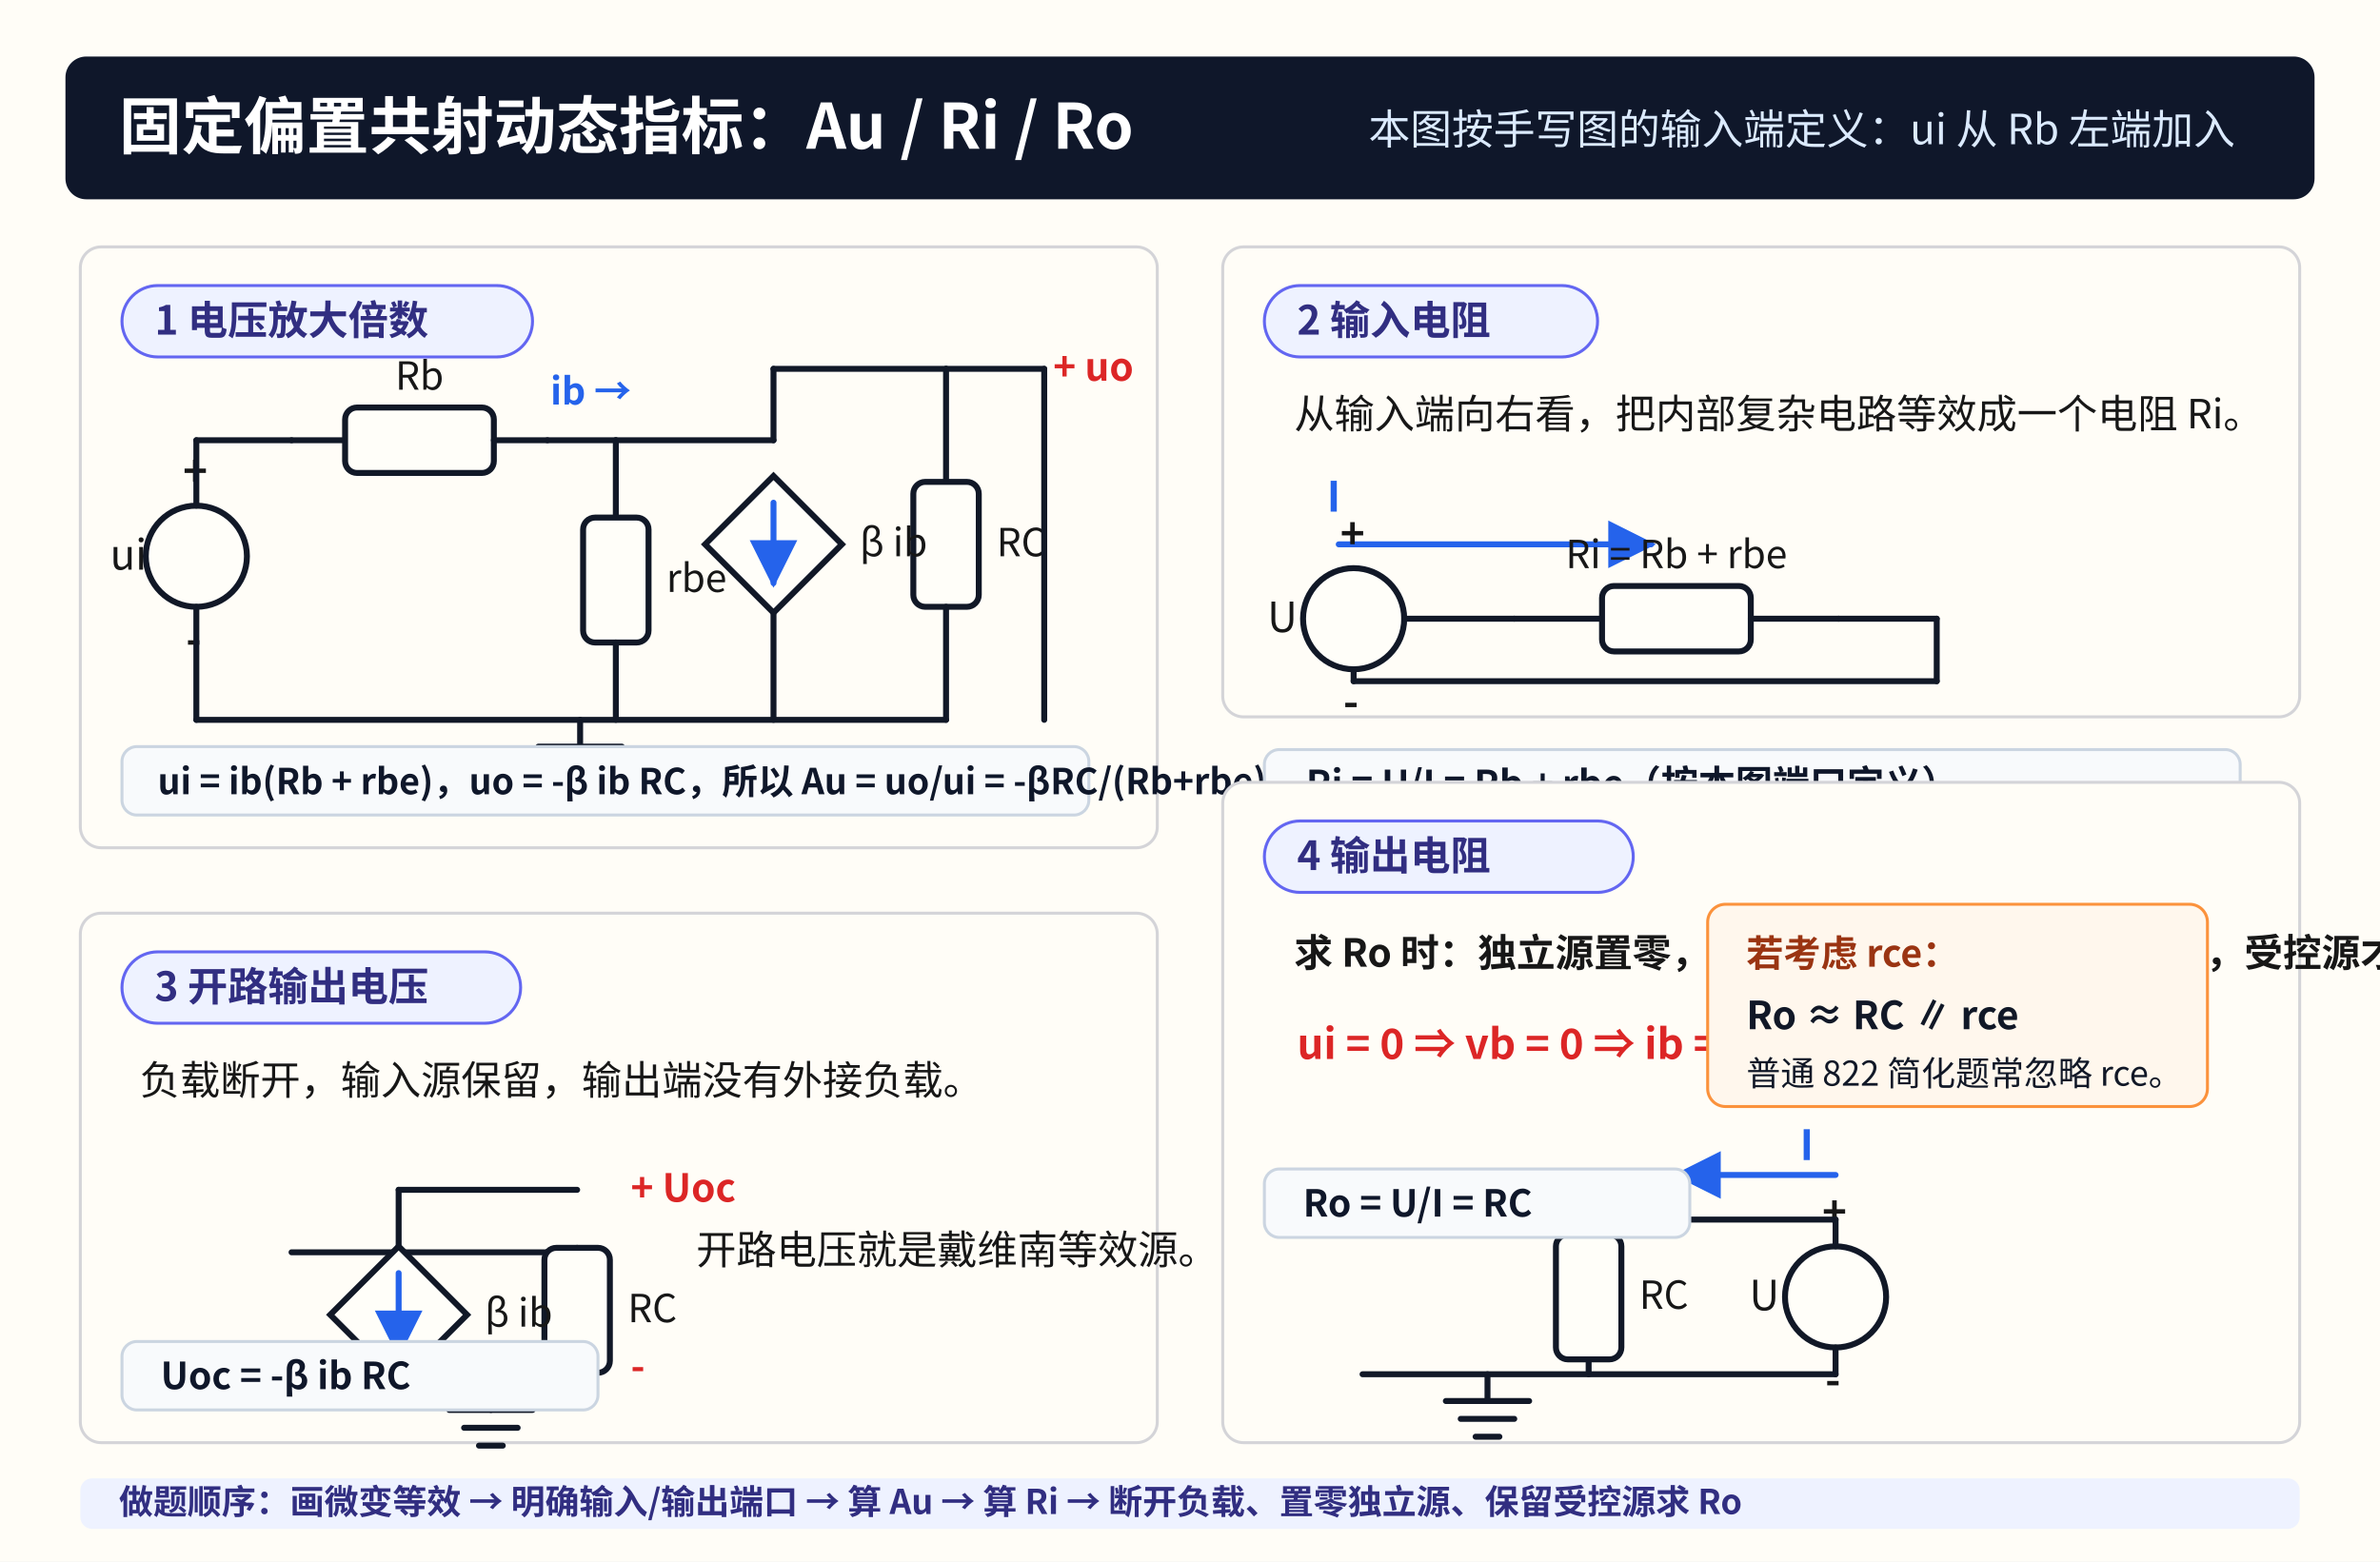
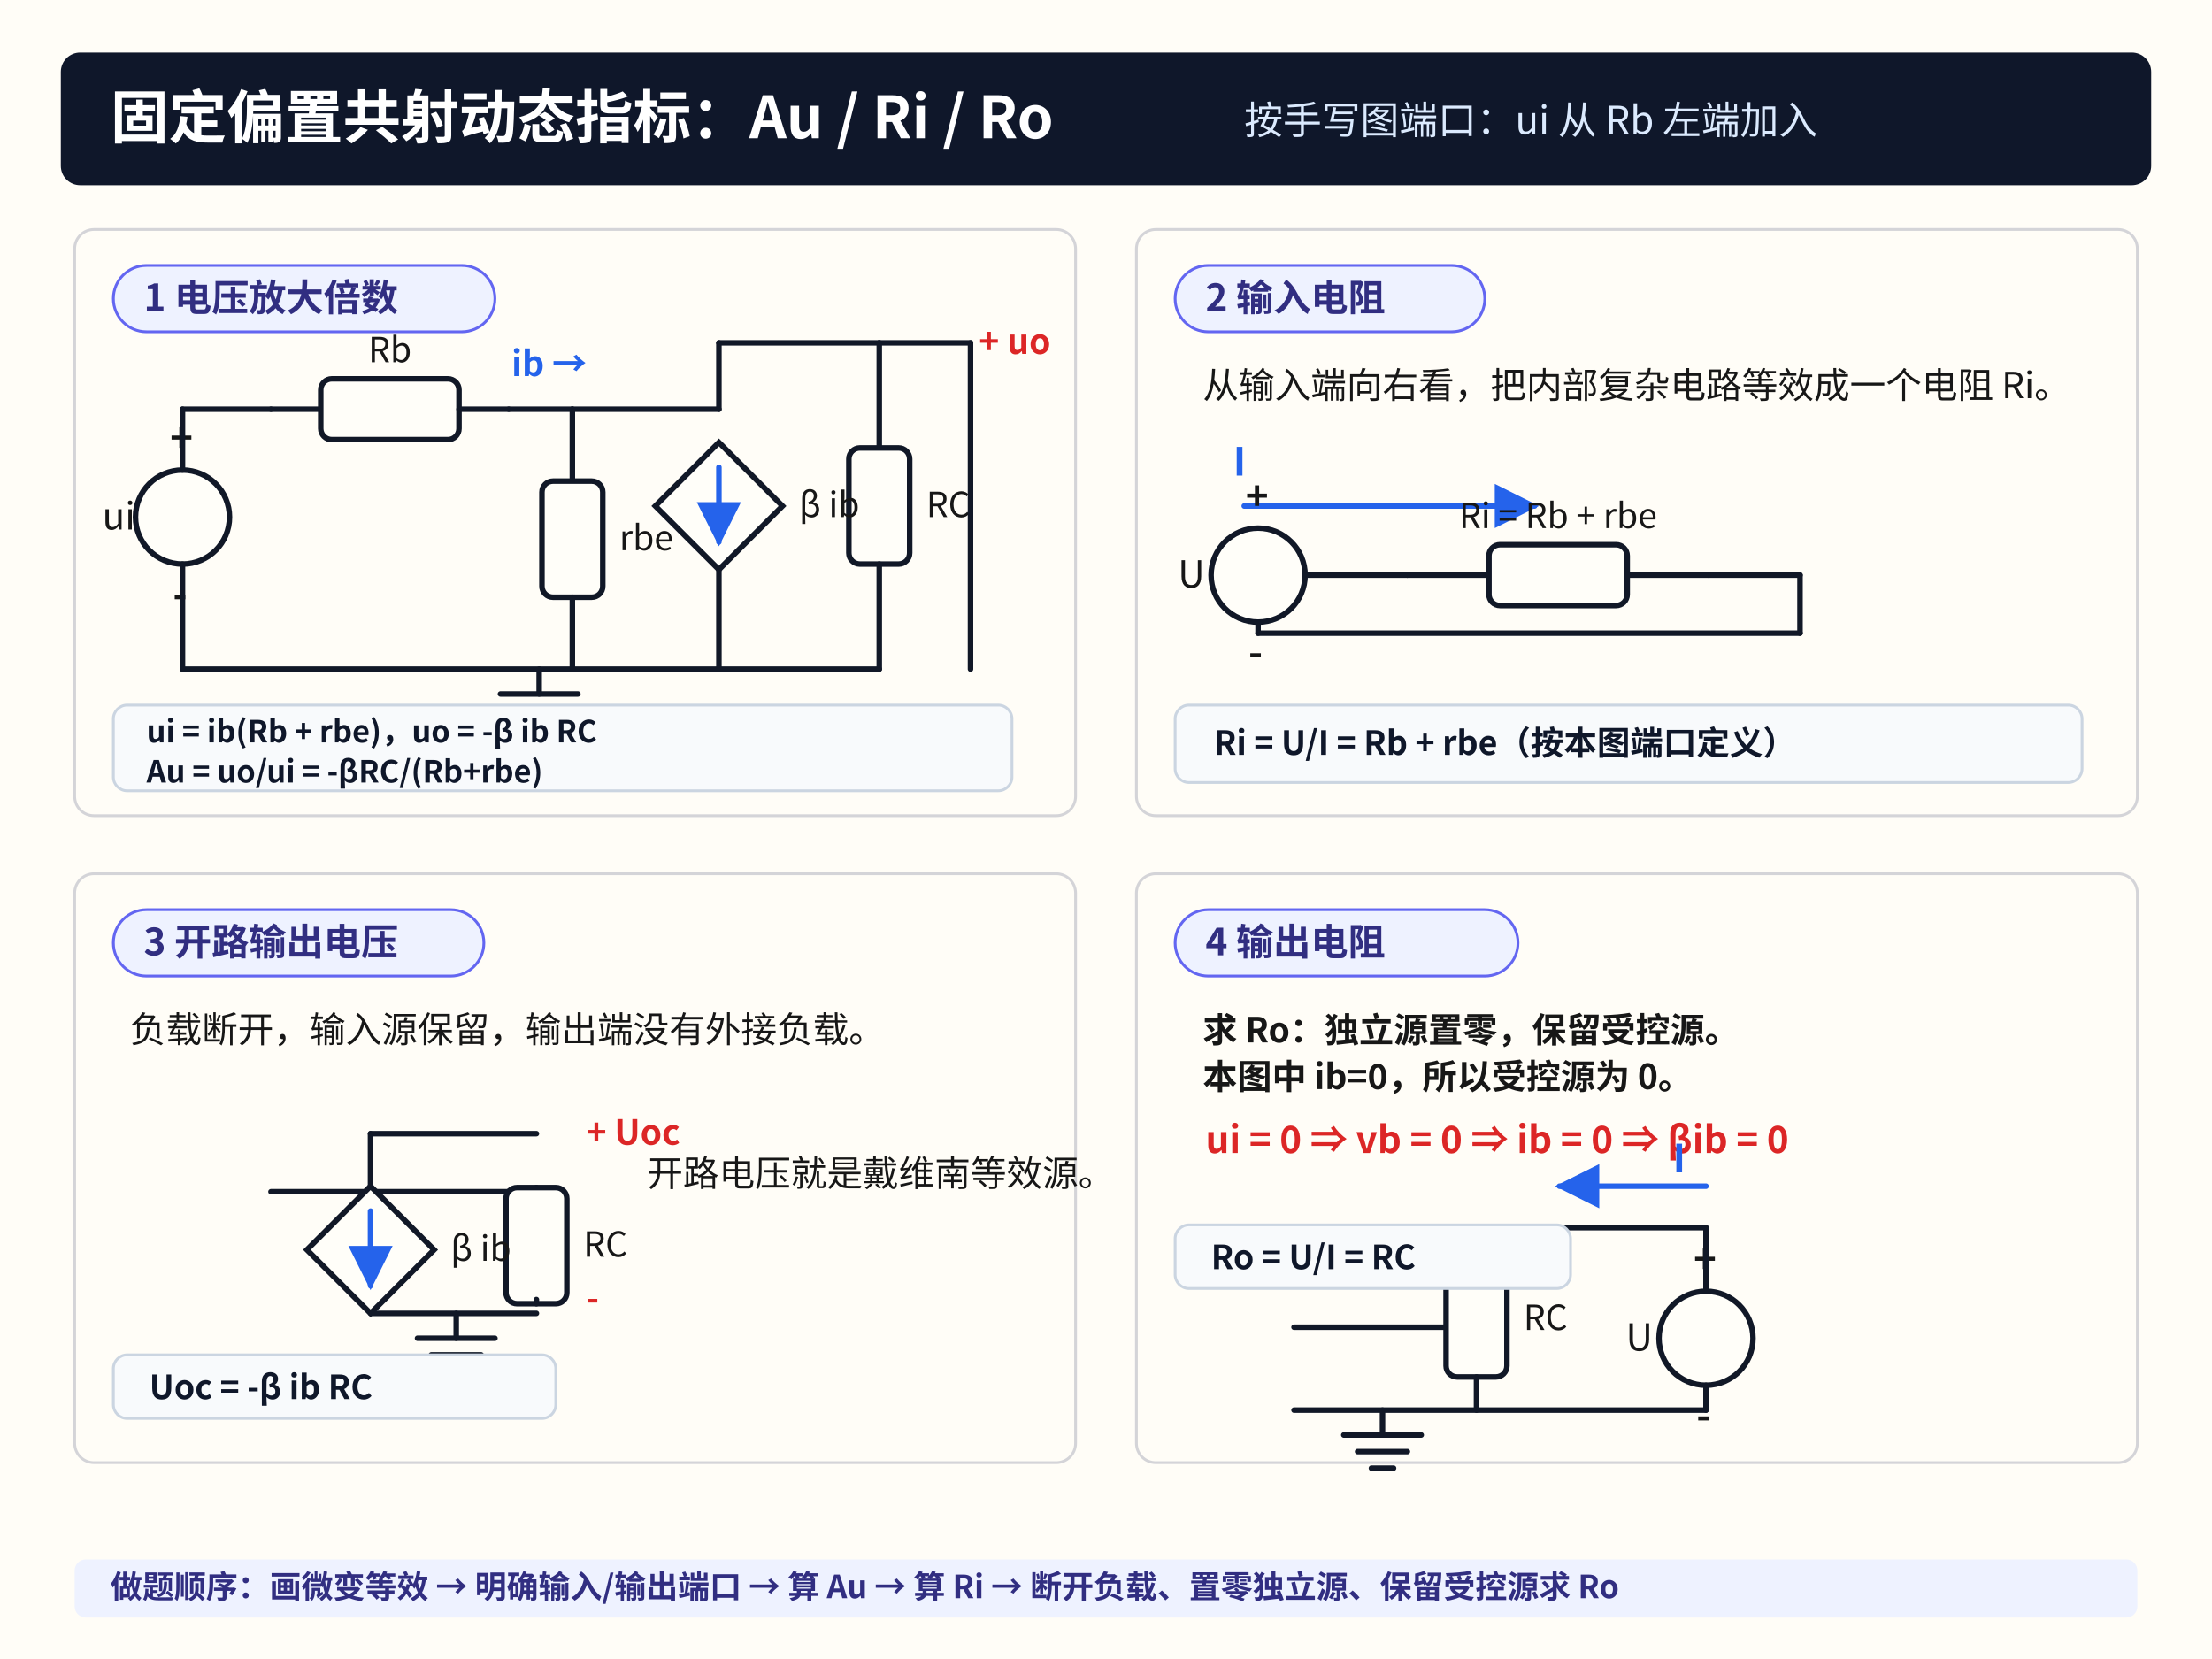
- <svg xmlns="http://www.w3.org/2000/svg" width="1600" height="1050" viewBox="0 0 1600 1050">
+ <svg xmlns="http://www.w3.org/2000/svg" width="1600" height="1200" viewBox="0 0 1600 1200">
  <defs>
    <marker id="arrow" viewBox="0 0 10 10" refX="9" refY="5" markerWidth="8" markerHeight="8" orient="auto-start-reverse">
      <path d="M 0 0 L 10 5 L 0 10 z" fill="#2563eb" />
    </marker>
    <style>
      text { font-family: "PingFang SC", "Noto Sans CJK SC", "Microsoft YaHei", sans-serif; }
      .wire { stroke:#111827; stroke-width:4; fill:none; stroke-linecap:round; stroke-linejoin:round; }
      .bluewire { stroke:#2563eb; stroke-width:4; fill:none; stroke-linecap:round; stroke-linejoin:round; }
      .redwire { stroke:#dc2626; stroke-width:4; fill:none; stroke-linecap:round; stroke-linejoin:round; }
      .comp { stroke:#111827; stroke-width:4; fill:#fffef9; }
      .panel { fill:#fffdf7; stroke:#d4d4d8; stroke-width:2; }
      .badge { fill:#eef2ff; stroke:#6366f1; stroke-width:2; }
      .formula { fill:#f8fafc; stroke:#cbd5e1; stroke-width:2; }
      .note { fill:#fff7ed; stroke:#fb923c; stroke-width:2; }
    </style>
  </defs>
-   <rect width="1600" height="1050" fill="#fffdf7" />
+   <rect width="1600" height="1200" fill="#fffdf7" />
  <rect x="44" y="38" width="1512" height="96" rx="14" fill="#0f172a" />
  <text x="80" y="100" font-size="42" font-weight="700" fill="#ffffff" text-anchor="start">
    <tspan x="80" dy="0">固定偏置共射动态指标：Au / Ri / Ro</tspan>
  </text>
-   <text x="920" y="97" font-size="28" font-weight="500" fill="#dbeafe" text-anchor="start">
-     <tspan x="920" dy="0">本图按手写图的输入端定义：ui 从 Rb 左端加入</tspan>
-   </text>
-   <rect class="panel" x="54" y="166" width="724" height="404" rx="14" />
+   <text x="900" y="97" font-size="28" font-weight="500" fill="#dbeafe" text-anchor="start">
+     <tspan x="900" dy="0">按手写图端口：ui 从 Rb 左端加入</tspan>
+   </text>
+   <rect class="panel" x="54" y="166" width="724" height="424" rx="14" />
  <rect class="badge" x="82" y="192" width="276" height="48" rx="24" />
  <text x="104" y="225" font-size="27" font-weight="700" fill="#312e81" text-anchor="start">
    <tspan x="104" dy="0">1  电压放大倍数</tspan>
  </text>
  <circle class="comp" cx="132" cy="374" r="34" />
-   <text x="123" y="327" font-size="28" font-weight="600" fill="#171717" text-anchor="start">
+   <text x="123" y="327" font-size="28" font-weight="700" fill="#171717" text-anchor="start">
    <tspan x="123" dy="0">+</tspan>
  </text>
-   <text x="125" y="440" font-size="28" font-weight="600" fill="#171717" text-anchor="start">
+   <text x="125" y="440" font-size="28" font-weight="700" fill="#171717" text-anchor="start">
    <tspan x="125" dy="0">-</tspan>
  </text>
-   <text x="74" y="383" font-size="28" font-weight="400" fill="#171717" text-anchor="start">
+   <text x="74" y="383" font-size="27" font-weight="400" fill="#171717" text-anchor="start">
    <tspan x="74" dy="0">ui</tspan>
  </text>
  <line class="wire" x1="132" y1="340" x2="132" y2="296" />
  <line class="wire" x1="132" y1="296" x2="196" y2="296" />
  <line class="wire" x1="196" y1="296" x2="232.0" y2="296" />
  <rect class="comp" x="232.0" y="274" width="100" height="44" rx="8" />
  <line class="wire" x1="332.0" y1="296" x2="368" y2="296" />
-   <text x="282.0" y="262" font-size="26" font-weight="400" fill="#171717" text-anchor="middle">
+   <text x="282.0" y="262" font-size="25" font-weight="400" fill="#171717" text-anchor="middle">
    <tspan x="282.0" dy="0">Rb</tspan>
  </text>
  <line class="wire" x1="132" y1="408" x2="132" y2="484" />
  <line class="wire" x1="132" y1="484" x2="636" y2="484" />
  <line class="wire" x1="390" y1="484" x2="390" y2="502" />
  <line class="wire" x1="362" y1="502" x2="418" y2="502" />
  <line class="wire" x1="372" y1="514" x2="408" y2="514" />
  <line class="wire" x1="382" y1="526" x2="398" y2="526" />
  <line class="wire" x1="368" y1="296" x2="414" y2="296" />
  <line class="wire" x1="414" y1="296" x2="414" y2="348.0" />
  <rect class="comp" x="392" y="348.0" width="44" height="84" rx="8" />
  <line class="wire" x1="414" y1="432.0" x2="414" y2="484" />
-   <text x="448" y="398.0" font-size="26" font-weight="400" fill="#171717" text-anchor="start">
+   <text x="448" y="398.0" font-size="25" font-weight="400" fill="#171717" text-anchor="start">
    <tspan x="448" dy="0">rbe</tspan>
  </text>
  <line class="wire" x1="414" y1="296" x2="520" y2="296" />
  <line class="wire" x1="520" y1="296" x2="520" y2="248" />
  <line class="wire" x1="520" y1="248" x2="636" y2="248" />
  <line class="wire" x1="636" y1="248" x2="636" y2="324.0" />
  <rect class="comp" x="614" y="324.0" width="44" height="84" rx="8" />
  <line class="wire" x1="636" y1="408.0" x2="636" y2="484" />
-   <text x="670" y="374.0" font-size="26" font-weight="400" fill="#171717" text-anchor="start">
+   <text x="670" y="374.0" font-size="25" font-weight="400" fill="#171717" text-anchor="start">
    <tspan x="670" dy="0">RC</tspan>
  </text>
  <polygon class="comp" points="520,320 566,366 520,412 474,366" />
  <line class="bluewire" x1="520" y1="338" x2="520" y2="392" marker-end="url(#arrow)" />
-   <text x="578" y="374" font-size="26" font-weight="400" fill="#171717" text-anchor="start">
+   <text x="578" y="374" font-size="25" font-weight="400" fill="#171717" text-anchor="start">
    <tspan x="578" dy="0">β ib</tspan>
  </text>
  <line class="wire" x1="520" y1="412" x2="520" y2="484" />
  <line class="wire" x1="636" y1="248" x2="702" y2="248" />
-   <text x="708" y="256" font-size="26" font-weight="600" fill="#dc2626" text-anchor="start">
+   <text x="708" y="256" font-size="25" font-weight="700" fill="#dc2626" text-anchor="start">
    <tspan x="708" dy="0">+ uo</tspan>
  </text>
  <line class="wire" x1="702" y1="248" x2="702" y2="484" />
-   <text x="370" y="272" font-size="25" font-weight="600" fill="#2563eb" text-anchor="start">
+   <text x="370" y="272" font-size="25" font-weight="700" fill="#2563eb" text-anchor="start">
    <tspan x="370" dy="0">ib →</tspan>
  </text>
-   <rect class="formula" x="82" y="502" width="650" height="46" rx="10" />
-   <text x="106" y="534" font-size="24" font-weight="600" fill="#0f172a" text-anchor="start">
-     <tspan x="106" dy="0">ui = ib(Rb + rbe)，uo = -β ib RC，所以 Au = uo/ui = -βRC/(Rb+rbe)</tspan>
-   </text>
-   <rect class="panel" x="822" y="166" width="724" height="316" rx="14" />
+   <rect class="formula" x="82" y="510" width="650" height="62" rx="10" />
+   <text x="106" y="537" font-size="22" font-weight="700" fill="#0f172a" text-anchor="start">
+     <tspan x="106" dy="0">ui = ib(Rb + rbe)，uo = -β ib RC</tspan>
+   </text>
+   <text x="106" y="566" font-size="22" font-weight="700" fill="#0f172a" text-anchor="start">
+     <tspan x="106" dy="0">Au = uo/ui = -βRC/(Rb+rbe)</tspan>
+   </text>
+   <rect class="panel" x="822" y="166" width="724" height="424" rx="14" />
  <rect class="badge" x="850" y="192" width="224" height="48" rx="24" />
  <text x="872" y="225" font-size="27" font-weight="700" fill="#312e81" text-anchor="start">
    <tspan x="872" dy="0">2  输入电阻</tspan>
  </text>
-   <text x="870" y="288" font-size="27" font-weight="500" fill="#171717" text-anchor="start">
+   <text x="870" y="288" font-size="26" font-weight="500" fill="#171717" text-anchor="start">
    <tspan x="870" dy="0">从输入端向右看，把内部复杂电路等效成一个电阻 Ri。</tspan>
  </text>
  <line class="bluewire" x1="900" y1="366" x2="1110" y2="366" marker-end="url(#arrow)" />
  <text x="892" y="344" font-size="28" font-weight="700" fill="#2563eb" text-anchor="start">
    <tspan x="892" dy="0">I</tspan>
  </text>
  <circle class="comp" cx="910" cy="416" r="34" />
-   <text x="901" y="369" font-size="28" font-weight="600" fill="#171717" text-anchor="start">
+   <text x="901" y="369" font-size="28" font-weight="700" fill="#171717" text-anchor="start">
    <tspan x="901" dy="0">+</tspan>
  </text>
-   <text x="903" y="482" font-size="28" font-weight="600" fill="#171717" text-anchor="start">
+   <text x="903" y="482" font-size="28" font-weight="700" fill="#171717" text-anchor="start">
    <tspan x="903" dy="0">-</tspan>
  </text>
-   <text x="852" y="425" font-size="28" font-weight="400" fill="#171717" text-anchor="start">
+   <text x="852" y="425" font-size="27" font-weight="400" fill="#171717" text-anchor="start">
    <tspan x="852" dy="0">U</tspan>
  </text>
  <line class="wire" x1="944" y1="416" x2="1018" y2="416" />
  <line class="wire" x1="1018" y1="416" x2="1077.0" y2="416" />
  <rect class="comp" x="1077.0" y="394" width="100" height="44" rx="8" />
  <line class="wire" x1="1177.0" y1="416" x2="1236" y2="416" />
-   <text x="1127.0" y="382" font-size="26" font-weight="400" fill="#171717" text-anchor="middle">
+   <text x="1127.0" y="382" font-size="25" font-weight="400" fill="#171717" text-anchor="middle">
    <tspan x="1127.0" dy="0">Ri = Rb + rbe</tspan>
  </text>
  <line class="wire" x1="1236" y1="416" x2="1302" y2="416" />
  <line class="wire" x1="1302" y1="416" x2="1302" y2="458" />
  <line class="wire" x1="910" y1="450" x2="910" y2="458" />
  <line class="wire" x1="910" y1="458" x2="1302" y2="458" />
-   <rect class="formula" x="850" y="504" width="656" height="46" rx="10" />
-   <text x="878" y="536" font-size="25" font-weight="700" fill="#0f172a" text-anchor="start">
+   <rect class="formula" x="850" y="510" width="656" height="56" rx="10" />
+   <text x="878" y="546" font-size="24" font-weight="700" fill="#0f172a" text-anchor="start">
    <tspan x="878" dy="0">Ri = U/I = Rb + rbe（按本图端口定义）</tspan>
  </text>
-   <rect class="panel" x="54" y="614" width="724" height="356" rx="14" />
-   <rect class="badge" x="82" y="640" width="268" height="48" rx="24" />
-   <text x="104" y="673" font-size="27" font-weight="700" fill="#312e81" text-anchor="start">
+   <rect class="panel" x="54" y="632" width="724" height="426" rx="14" />
+   <rect class="badge" x="82" y="658" width="268" height="48" rx="24" />
+   <text x="104" y="691" font-size="27" font-weight="700" fill="#312e81" text-anchor="start">
    <tspan x="104" dy="0">3  开路输出电压</tspan>
  </text>
-   <text x="94" y="736" font-size="27" font-weight="500" fill="#171717" text-anchor="start">
+   <text x="94" y="754" font-size="26" font-weight="500" fill="#171717" text-anchor="start">
    <tspan x="94" dy="0">负载断开，输入源保留，输出端没有外接负载。</tspan>
  </text>
-   <line class="wire" x1="196" y1="842" x2="388" y2="842" />
-   <line class="wire" x1="388" y1="842" x2="388" y2="839.0" />
-   <rect class="comp" x="366" y="839.0" width="44" height="84" rx="8" />
-   <line class="wire" x1="388" y1="923.0" x2="388" y2="920" />
-   <text x="422" y="889.0" font-size="26" font-weight="400" fill="#171717" text-anchor="start">
+   <line class="wire" x1="196" y1="862" x2="388" y2="862" />
+   <line class="wire" x1="388" y1="862" x2="388" y2="859.0" />
+   <rect class="comp" x="366" y="859.0" width="44" height="84" rx="8" />
+   <line class="wire" x1="388" y1="943.0" x2="388" y2="940" />
+   <text x="422" y="909.0" font-size="25" font-weight="400" fill="#171717" text-anchor="start">
    <tspan x="422" dy="0">RC</tspan>
  </text>
-   <polygon class="comp" points="268,838 314,884 268,930 222,884" />
-   <line class="bluewire" x1="268" y1="856" x2="268" y2="910" marker-end="url(#arrow)" />
-   <text x="326" y="892" font-size="26" font-weight="400" fill="#171717" text-anchor="start">
+   <polygon class="comp" points="268,858 314,904 268,950 222,904" />
+   <line class="bluewire" x1="268" y1="876" x2="268" y2="930" marker-end="url(#arrow)" />
+   <text x="326" y="912" font-size="25" font-weight="400" fill="#171717" text-anchor="start">
    <tspan x="326" dy="0">β ib</tspan>
  </text>
-   <line class="wire" x1="268" y1="838" x2="268" y2="800" />
-   <line class="wire" x1="268" y1="800" x2="388" y2="800" />
-   <line class="wire" x1="268" y1="930" x2="388" y2="930" />
-   <line class="wire" x1="330" y1="930" x2="330" y2="948" />
-   <line class="wire" x1="302" y1="948" x2="358" y2="948" />
-   <line class="wire" x1="312" y1="960" x2="348" y2="960" />
-   <line class="wire" x1="322" y1="972" x2="338" y2="972" />
-   <text x="424" y="808" font-size="26" font-weight="700" fill="#dc2626" text-anchor="start">
+   <line class="wire" x1="268" y1="858" x2="268" y2="820" />
+   <line class="wire" x1="268" y1="820" x2="388" y2="820" />
+   <line class="wire" x1="268" y1="950" x2="388" y2="950" />
+   <line class="wire" x1="330" y1="950" x2="330" y2="968" />
+   <line class="wire" x1="302" y1="968" x2="358" y2="968" />
+   <line class="wire" x1="312" y1="980" x2="348" y2="980" />
+   <line class="wire" x1="322" y1="992" x2="338" y2="992" />
+   <text x="424" y="828" font-size="25" font-weight="700" fill="#dc2626" text-anchor="start">
    <tspan x="424" dy="0">+ Uoc</tspan>
  </text>
-   <text x="424" y="928" font-size="26" font-weight="700" fill="#dc2626" text-anchor="start">
+   <text x="424" y="948" font-size="25" font-weight="700" fill="#dc2626" text-anchor="start">
    <tspan x="424" dy="0">-</tspan>
  </text>
-   <rect class="formula" x="82" y="902" width="320" height="46" rx="10" />
-   <text x="108" y="934" font-size="25" font-weight="700" fill="#0f172a" text-anchor="start">
+   <rect class="formula" x="82" y="980" width="320" height="46" rx="10" />
+   <text x="108" y="1012" font-size="24" font-weight="700" fill="#0f172a" text-anchor="start">
    <tspan x="108" dy="0">Uoc = -β ib RC</tspan>
  </text>
-   <text x="468" y="850" font-size="27" font-weight="500" fill="#171717" text-anchor="start">
+   <text x="468" y="858" font-size="26" font-weight="500" fill="#171717" text-anchor="start">
    <tspan x="468" dy="0">开路电压就是戴维南等效源。</tspan>
  </text>
-   <rect class="panel" x="822" y="526" width="724" height="444" rx="14" />
-   <rect class="badge" x="850" y="552" width="248" height="48" rx="24" />
-   <text x="872" y="585" font-size="27" font-weight="700" fill="#312e81" text-anchor="start">
+   <rect class="panel" x="822" y="632" width="724" height="426" rx="14" />
+   <rect class="badge" x="850" y="658" width="248" height="48" rx="24" />
+   <text x="872" y="691" font-size="27" font-weight="700" fill="#312e81" text-anchor="start">
    <tspan x="872" dy="0">4  输出电阻</tspan>
  </text>
-   <text x="870" y="650" font-size="26" font-weight="600" fill="#171717" text-anchor="start">
-     <tspan x="870" dy="0">求 Ro 时：独立源置零，受控源保留；若控制量变为 0，受控源才等效为 0。</tspan>
-   </text>
-   <text x="872" y="712" font-size="28" font-weight="700" fill="#dc2626" text-anchor="start">
-     <tspan x="872" dy="0">ui = 0  ⇒  vb = 0  ⇒  ib = 0  ⇒  βib = 0</tspan>
-   </text>
-   <line class="wire" x1="916" y1="820" x2="1068" y2="820" />
-   <line class="wire" x1="1068" y1="820" x2="1068" y2="830.0" />
-   <rect class="comp" x="1046" y="830.0" width="44" height="84" rx="8" />
-   <line class="wire" x1="1068" y1="914.0" x2="1068" y2="924" />
-   <text x="1102" y="880.0" font-size="26" font-weight="400" fill="#171717" text-anchor="start">
+   <text x="870" y="754" font-size="25" font-weight="600" fill="#171717" text-anchor="start">
+     <tspan x="870" dy="0">求 Ro：独立源置零，保留受控源。</tspan>
+     <tspan x="870" dy="33.75">本图中 ib=0，所以受控源为 0。</tspan>
+   </text>
+   <text x="872" y="834" font-size="27" font-weight="700" fill="#dc2626" text-anchor="start">
+     <tspan x="872" dy="0">ui = 0 ⇒ vb = 0 ⇒ ib = 0 ⇒ βib = 0</tspan>
+   </text>
+   <line class="wire" x1="936" y1="960" x2="1068" y2="960" />
+   <line class="wire" x1="1068" y1="888" x2="1068" y2="912.0" />
+   <rect class="comp" x="1046" y="912.0" width="44" height="84" rx="8" />
+   <line class="wire" x1="1068" y1="996.0" x2="1068" y2="1020" />
+   <text x="1102" y="962.0" font-size="25" font-weight="400" fill="#171717" text-anchor="start">
    <tspan x="1102" dy="0">RC</tspan>
  </text>
-   <line class="wire" x1="916" y1="924" x2="1234" y2="924" />
-   <line class="wire" x1="1000" y1="924" x2="1000" y2="942" />
-   <line class="wire" x1="972" y1="942" x2="1028" y2="942" />
-   <line class="wire" x1="982" y1="954" x2="1018" y2="954" />
-   <line class="wire" x1="992" y1="966" x2="1008" y2="966" />
-   <circle class="comp" cx="1234" cy="872" r="34" />
-   <text x="1225" y="825" font-size="28" font-weight="600" fill="#171717" text-anchor="start">
+   <line class="wire" x1="936" y1="1020" x2="1234" y2="1020" />
+   <line class="wire" x1="1000" y1="1020" x2="1000" y2="1038" />
+   <line class="wire" x1="972" y1="1038" x2="1028" y2="1038" />
+   <line class="wire" x1="982" y1="1050" x2="1018" y2="1050" />
+   <line class="wire" x1="992" y1="1062" x2="1008" y2="1062" />
+   <circle class="comp" cx="1234" cy="968" r="34" />
+   <text x="1225" y="921" font-size="28" font-weight="700" fill="#171717" text-anchor="start">
    <tspan x="1225" dy="0">+</tspan>
  </text>
-   <text x="1227" y="938" font-size="28" font-weight="600" fill="#171717" text-anchor="start">
+   <text x="1227" y="1034" font-size="28" font-weight="700" fill="#171717" text-anchor="start">
    <tspan x="1227" dy="0">-</tspan>
  </text>
-   <text x="1176" y="881" font-size="28" font-weight="400" fill="#171717" text-anchor="start">
+   <text x="1176" y="977" font-size="27" font-weight="400" fill="#171717" text-anchor="start">
    <tspan x="1176" dy="0">U</tspan>
  </text>
-   <line class="wire" x1="1234" y1="838" x2="1234" y2="820" />
-   <line class="wire" x1="1068" y1="820" x2="1234" y2="820" />
-   <line class="wire" x1="1234" y1="906" x2="1234" y2="924" />
-   <line class="bluewire" x1="1234" y1="790" x2="1128" y2="790" marker-end="url(#arrow)" />
-   <text x="1210" y="780" font-size="28" font-weight="700" fill="#2563eb" text-anchor="start">
+   <line class="wire" x1="1234" y1="934" x2="1234" y2="888" />
+   <line class="wire" x1="1068" y1="888" x2="1234" y2="888" />
+   <line class="wire" x1="1234" y1="1002" x2="1234" y2="1020" />
+   <line class="bluewire" x1="1234" y1="858" x2="1128" y2="858" marker-end="url(#arrow)" />
+   <text x="1210" y="848" font-size="28" font-weight="700" fill="#2563eb" text-anchor="start">
    <tspan x="1210" dy="0">I</tspan>
  </text>
-   <rect class="formula" x="850" y="786" width="286" height="46" rx="10" />
-   <text x="876" y="818" font-size="25" font-weight="700" fill="#0f172a" text-anchor="start">
+   <rect class="formula" x="850" y="886" width="286" height="46" rx="10" />
+   <text x="876" y="918" font-size="24" font-weight="700" fill="#0f172a" text-anchor="start">
    <tspan x="876" dy="0">Ro = U/I = RC</tspan>
  </text>
-   <rect class="note" x="1148" y="608" width="336" height="136" rx="12" />
-   <text x="1174" y="650" font-size="25" font-weight="700" fill="#9a3412" text-anchor="start">
-     <tspan x="1174" dy="0">若考虑 rce：</tspan>
-   </text>
-   <text x="1174" y="692" font-size="26" font-weight="700" fill="#111827" text-anchor="start">
-     <tspan x="1174" dy="0">Ro ≈ RC ∥ rce</tspan>
-   </text>
-   <text x="1174" y="730" font-size="23" font-weight="500" fill="#111827" text-anchor="start">
-     <tspan x="1174" dy="0">普通 822 简化题常忽略 rce。</tspan>
-   </text>
-   <rect x="54" y="994" width="1492" height="34" rx="8" fill="#eef2ff" />
-   <text x="80" y="1018" font-size="23" font-weight="700" fill="#312e81" text-anchor="start">
+   <rect x="54" y="1128" width="1492" height="42" rx="8" fill="#eef2ff" />
+   <text x="80" y="1156" font-size="23" font-weight="700" fill="#312e81" text-anchor="start">
    <tspan x="80" dy="0">做题顺序：画微变等效 → 明确输入/输出端口 → 算 Au → 算 Ri → 断开负载、置零独立源、保留受控源求 Ro</tspan>
  </text>
</svg>
